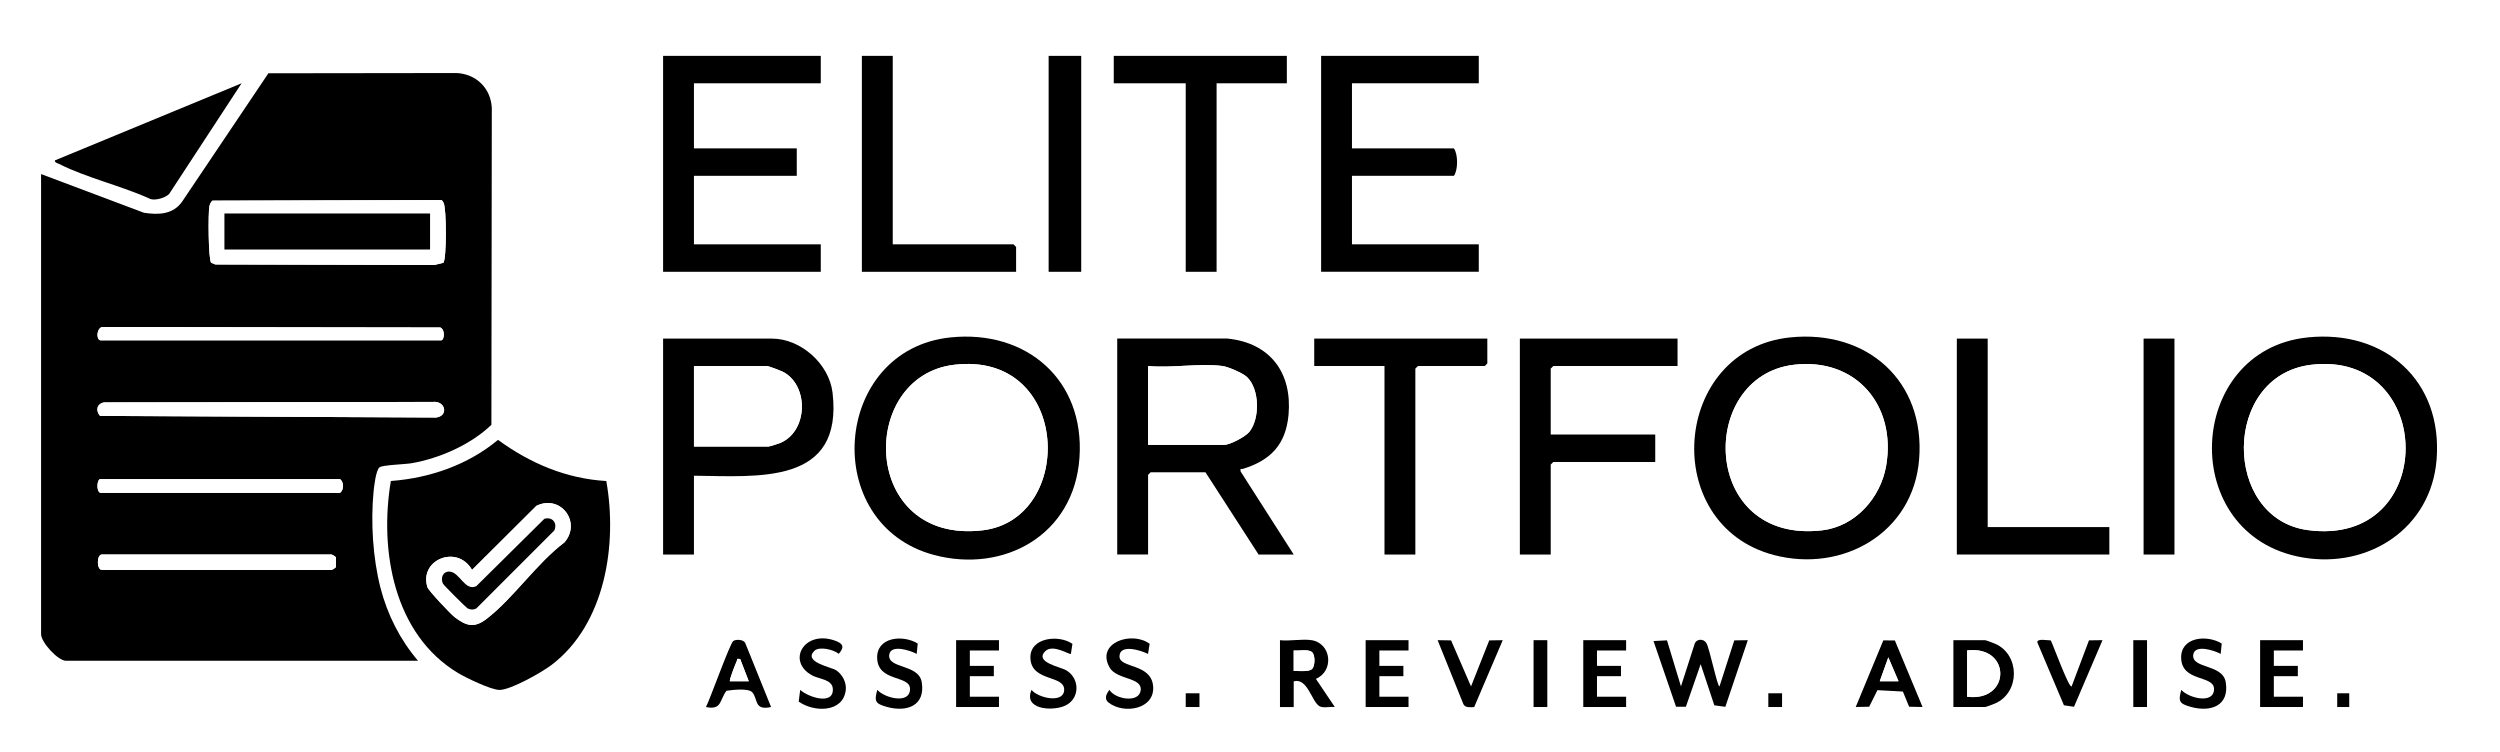
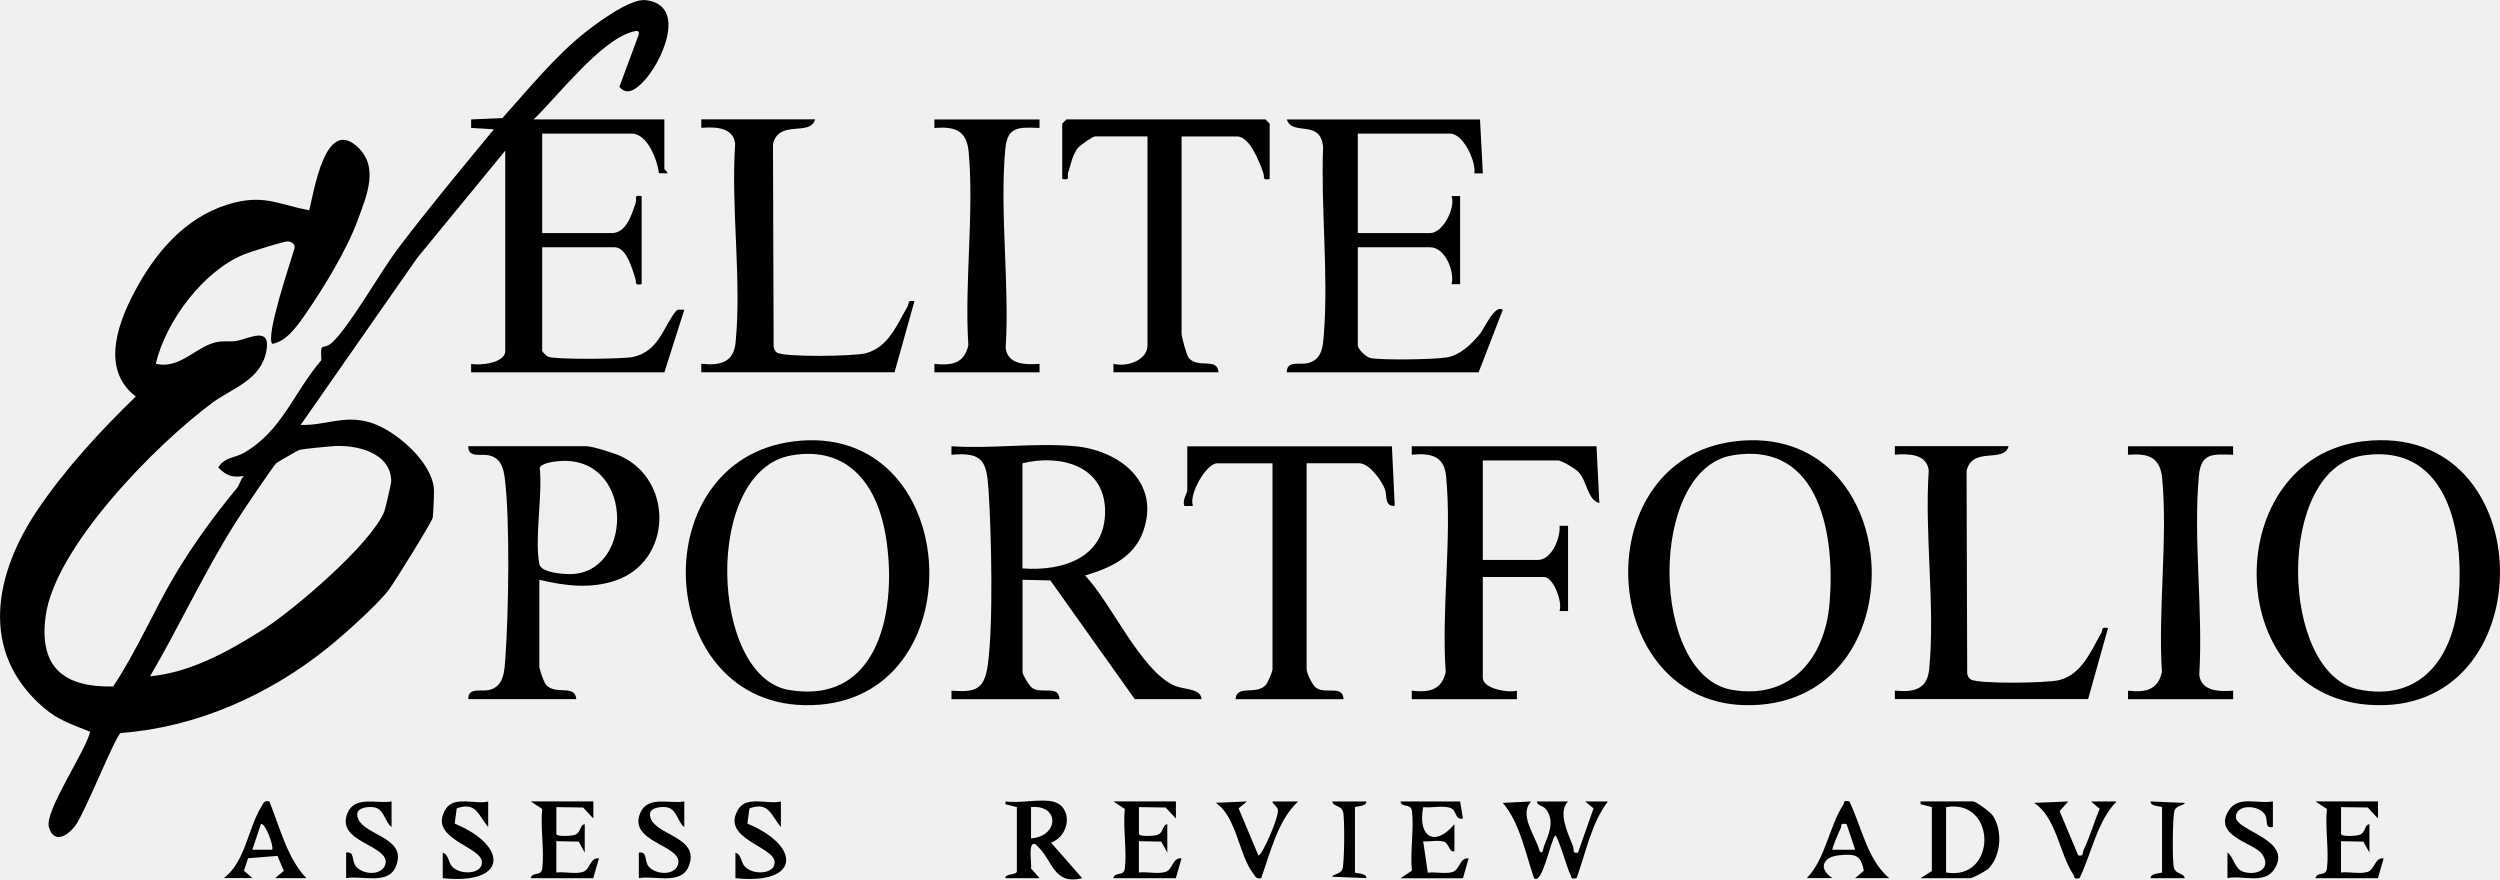
- <svg xmlns="http://www.w3.org/2000/svg" viewBox="19.5 442.501 1093.5 328.5" data-name="Layer 1" id="Layer_1" style="max-height: 500px" width="1093.5" height="328.5">
-   <defs>
-     <style>
-       .cls-1 {
-         fill: #fff;
-       }
-     </style>
-   </defs>
-   <path d="M1125,0v1125H0V0h1125ZM378.5,466.94h-68.95v94.44h68.95v-11.99h-55.46v-29.98h44.97v-11.99h-44.97v-28.48h55.46v-11.99ZM409.98,466.94h-13.49v94.44h67.46v-10.87l-1.12-1.12h-52.84v-82.45ZM492.42,466.94h-14.24v94.44h14.24v-94.44ZM582.36,466.94h-75.7v11.99h31.48v82.45h13.49v-82.45h30.73v-11.99ZM666.31,466.94h-68.95v94.44h68.95v-11.99h-55.46v-29.98h44.6c1.82-2.62,1.84-9.29,0-11.99h-44.6v-28.48h55.46v-11.99ZM202.37,731.51c-7.87-9.19-13.39-20.14-16.43-31.91-3.33-12.89-4.31-28.73-3.04-41.91.23-2.35,1.04-9.67,2.66-10.83,1.43-1.02,11.03-1.27,13.97-1.77,12.22-2.1,25.98-8.16,34.92-16.8l.18-138.53c-.39-8.61-6.78-14.91-15.4-15.33l-82.31.11-37.66,56.02c-3.91,5.74-10.43,6.01-16.83,4.97l-44.94-16.9v201.24c0,3.56,7.38,11.62,10.87,11.62h154.02ZM93.43,527.4l31.72-48.46-81.69,33.74c.07,1.08,1.15,1.15,1.85,1.51,12.09,6.14,27.6,9.67,40.11,15.41,2.38.59,6.27-.54,8-2.2ZM435.3,590.08c-51.74,5.29-57.52,81.84-7.18,95.18,30.37,8.05,61.29-10.03,63.53-42.57s-23.12-56.01-56.36-52.61ZM802.56,590.08c-51.79,5.29-57.46,81.95-7.18,95.18,30.07,7.91,60.95-9.62,63.53-41.82,2.75-34.32-22.8-56.79-56.36-53.36ZM1028.91,590.08c-53.61,5.48-57.31,86.71-2.25,96.24,28.9,5.01,56.24-12.78,58.6-42.89,2.7-34.44-22.64-56.8-56.36-53.36ZM323.03,650.57c28.44.32,65.3,4.08,60.63-36.27-1.45-12.57-13.82-23.69-26.53-23.69h-47.59v94.44h13.49v-34.48ZM556.5,590.61h-48.34v94.44h13.49v-34.85l1.12-1.12h23.98l23.23,35.98h15.36l-23.24-36.35c-.21-1.68.25-.86,1.11-1.13,11.98-3.72,18.68-10.57,19.87-23.61,1.67-18.34-7.99-31.46-26.6-33.34ZM670.05,590.61h-75.7v11.99h30.73v82.45h13.49v-81.32l1.12-1.12h29.23l1.12-1.12v-10.87ZM753.25,590.61h-68.95v94.44h13.49v-39.35l1.12-1.12h44.6v-11.99h-45.72v-28.86l1.12-1.12h54.34v-11.99ZM888.91,590.61h-13.49v94.44h66.71v-11.99h-53.21v-82.45ZM970.6,590.61h-13.49v94.44h13.49v-94.44ZM284.7,652.92c-17.54-1.03-33.38-7.77-47.37-18.01-13.08,10.93-29.92,16.73-46.87,17.99-5.08,30.29,1.22,67.08,29.4,83.99,3.49,2.09,14.45,7.39,18.11,7.39,4.97,0,18.57-7.73,22.8-10.95,23.54-17.91,28.84-52.75,23.93-80.4ZM375.69,727.2c2.14-2.11,8.49-.56,10.69,1.29,2.64-3.06,1.87-4.51-1.7-5.78-13.44-4.76-21.27,9.02-9.96,15.21,3.03,1.66,8.88,1.7,9.08,5.94.35,7.33-10.93,3.53-14.28.4l-.66,5.12c6.64,4.75,19.52,4.92,20.59-5.11.35-3.26-1.49-6.8-4.23-8.59-2.17-1.42-14.51-3.56-9.52-8.47ZM420.46,728.51l.44-4.53c-6.43-3.97-18.03-2.91-17.73,6.41.34,10.52,14.4,7.31,14.38,13.48-.02,6.87-11.28,3.93-14.31.37-1.47,5.08-.8,6.06,4.16,7.45,8.66,2.42,16.96-.43,15.27-10.78-1.32-8.09-14.99-5.78-14.22-12.02.59-4.75,9.3-1.88,12.01-.38ZM488.58,724.11c-6.02-4.17-18.66-2.79-18.38,6.16.33,10.75,15.47,7.18,14.75,14.33-.58,5.72-11.64,3.08-14.25-.35-3.63,8.41,8.45,9.38,14.21,7.1,7.1-2.81,7.14-12.2.8-15.76-2.44-1.37-13.8-3.43-9.05-8.23,3.35-3.38,10.59,1.61,11.25,1.14l.67-4.4ZM522.35,724.09c-7.81-5.75-23.63-.48-17.5,10.36,3.14,5.55,14.41,4.13,13.59,10.08-.77,5.61-11.22,3.82-13.65-.26-1.52,1.87-2.36,4-.36,5.56,6.78,5.26,20.47,2.84,19.44-7.36-1-9.89-14.71-7.61-14.7-12.83,0-5.72,9.51-2.63,12.48-1.12l.71-4.43ZM990.83,728.51l.44-4.53c-6.43-3.97-18.03-2.91-17.73,6.41.34,10.52,14.4,7.31,14.38,13.48-.02,6.87-11.28,3.93-14.31.37-1.47,5.08-.8,6.06,4.16,7.45,8.66,2.42,16.96-.43,15.27-10.78-1.32-8.09-14.99-5.78-14.22-12.02.59-4.75,9.3-1.88,12.01-.38ZM356.76,751.75l-11.32-28.03c-.76-1.57-3.98-1.68-5.2-.85-1.44.97-10.12,25.34-11.96,28.88,7.02,1.39,5.82-2.95,8.98-7.13,2.61-.35,9.57-1.26,11.3.71,2.59,2.95.64,8.07,8.19,6.41ZM456.45,722.52h-18.74v29.23h18.74v-4.5h-12.74v-8.99h10.49v-4.5h-10.49v-6.75h12.74v-4.5ZM593.23,722.52c-4.05-.67-9.62.49-13.87,0v29.23h6v-11.24c6.04-1.68,7.81,8.77,11.25,10.86,1.62.98,4.82.12,6.74.37l-8.29-12.32c8.03-3.39,6.86-15.46-1.83-16.91ZM635.58,722.52h-18.74v29.23h18.74v-4.5h-12.74v-8.99h10.49v-4.5h-10.49v-6.75h12.74v-4.5ZM654.21,722.62l-5.89-.1,11.3,28.04c.93,1.64,2.99,1.24,4.68,1.22l12.49-29.26-5.89.1-7.98,20.14-8.71-20.14ZM696.29,722.52h-6v29.23h6v-29.23ZM730.76,722.52h-18.74v29.23h18.74v-4.5h-12.74v-8.99h10.49v-4.5h-10.49v-6.75h12.74v-4.5ZM748.65,722.62l-5.91.29,9.86,28.74h4.29s6.47-18.64,6.47-18.64l5.98,18.01,4.81.66,9.82-29.14-5.9.09-6.47,20.15c-.99-.02-4.33-16.66-5.75-18.99-1.14-1.88-3.97-1.93-5,0l-6.11,18.98-6.1-20.13ZM848.31,722.64l-5.04-.04-12.07,29.13,5.87-.12,3.62-7.25,11.14.61,2.72,6.64,5.87.12-12.11-29.1ZM873.92,751.75h13.87c.33,0,3.71-1.27,4.42-1.58,10.88-4.79,10.88-21.28,0-26.07-.7-.31-4.09-1.58-4.42-1.58h-13.87v29.23ZM916.52,722.64c-.98.04-6.45-1.07-5.85.97l11.59,27.39,4.4.65,12.46-29.13-5.91.09-7.59,20.15c-1.18.92-8.25-18.6-9.11-20.11ZM958.61,722.52h-6v29.23h6v-29.23ZM1026.82,722.52h-18.74v29.23h18.74v-4.5h-12.74v-8.99h10.49v-4.5h-10.49v-6.75h12.74v-4.5ZM544.14,745.75h-6v6h6v-6ZM798.97,745.75h-6v6h6v-6ZM1047.06,745.75h-5.25v6h5.25v-6Z" class="cls-1" />
-   <g>
-     <path d="M556.5,590.61c18.61,1.89,28.26,15,26.6,33.34-1.19,13.04-7.89,19.89-19.87,23.61-.86.27-1.32-.55-1.11,1.13l23.24,36.35h-15.36l-23.23-35.98h-23.98l-1.12,1.12v34.85h-13.49v-94.44h48.34ZM554.26,602.6c-9.85-1.32-22.45.98-32.6,0v34.48h33.35c2.45,0,9.17-3.54,10.88-5.61,4.79-5.81,4.61-18.86-1.02-24.11-1.81-1.69-8.2-4.43-10.61-4.76Z" />
-     <path d="M323.03,650.57v34.48h-13.49v-94.44h47.59c12.7,0,25.07,11.12,26.53,23.69,4.67,40.35-32.19,36.59-60.63,36.27ZM323.03,637.82h32.6c.49,0,4.37-1.23,5.18-1.57,11.93-5.05,12.6-24.44,1.73-30.81-1.08-.63-6.81-2.84-7.65-2.84h-31.85v35.23Z" />
-     <polygon points="753.25 590.61 753.25 602.6 698.91 602.6 697.78 603.72 697.78 632.58 743.5 632.58 743.5 644.57 698.91 644.57 697.78 645.69 697.78 685.04 684.29 685.04 684.29 590.61 753.25 590.61" />
-     <polygon points="670.05 590.61 670.05 601.47 668.93 602.6 639.7 602.6 638.57 603.72 638.57 685.04 625.08 685.04 625.08 602.6 594.35 602.6 594.35 590.61 670.05 590.61" />
-     <polygon points="888.91 590.61 888.91 673.05 942.12 673.05 942.12 685.04 875.42 685.04 875.42 590.61 888.91 590.61" />
-     <g>
-       <path d="M666.31,466.94v11.99h-55.46v28.48h44.6c1.84,2.71,1.82,9.38,0,11.99h-44.6v29.98h55.46v11.99h-68.95v-94.44h68.95Z" />
-       <polygon points="378.5 466.94 378.5 478.93 323.03 478.93 323.03 507.41 368 507.41 368 519.4 323.03 519.4 323.03 549.38 378.5 549.38 378.5 561.38 309.54 561.38 309.54 466.94 378.5 466.94" />
-       <polygon points="582.36 466.94 582.36 478.93 551.63 478.93 551.63 561.38 538.14 561.38 538.14 478.93 506.66 478.93 506.66 466.94 582.36 466.94" />
-       <polygon points="409.98 466.94 409.98 549.38 462.82 549.38 463.94 550.51 463.94 561.38 396.49 561.38 396.49 466.94 409.98 466.94" />
-       <rect height="94.44" width="14.24" y="466.94" x="478.18" />
-     </g>
-     <rect height="94.44" width="13.49" y="590.61" x="957.11" />
-     <path d="M748.65,722.62l6.1,20.13,6.11-18.98c1.02-1.93,3.86-1.88,5,0,1.42,2.33,4.75,18.98,5.75,18.99l6.47-20.15,5.9-.09-9.82,29.14-4.81-.66-5.98-18.01-6.47,18.64h-4.29s-9.86-28.74-9.86-28.74l5.91-.29Z" />
-     <path d="M873.92,751.75v-29.23h13.87c.33,0,3.71,1.27,4.42,1.58,10.88,4.79,10.88,21.28,0,26.07-.7.31-4.09,1.58-4.42,1.58h-13.87ZM879.91,747.25c19.35,2.41,19.35-22.64,0-20.24v20.24Z" />
-     <path d="M593.23,722.52c8.69,1.44,9.86,13.52,1.83,16.91l8.29,12.32c-1.92-.25-5.12.61-6.74-.37-3.44-2.09-5.21-12.55-11.25-10.86v11.24h-6v-29.23c4.24.49,9.82-.67,13.87,0ZM593.43,735.08c1.28-1.29,1.47-6.13-.13-7.39-1.78-1.41-5.67-.4-7.95-.68v9c2.06-.15,6.6.54,8.07-.93Z" />
-     <path d="M356.76,751.75c-7.55,1.65-5.61-3.46-8.19-6.41-1.73-1.97-8.69-1.07-11.3-.71-3.16,4.18-1.95,8.52-8.98,7.13,1.84-3.54,10.51-27.91,11.96-28.88,1.23-.82,4.44-.71,5.2.85l11.32,28.03ZM343.26,730.76c-1.94-.35-1.16.27-1.56,1.06-.54,1.07-3.35,8.27-2.93,8.67h8.24s-3.76-9.74-3.76-9.74Z" />
-     <path d="M848.31,722.64l12.11,29.1-5.87-.12-2.72-6.64-11.14-.61-3.62,7.25-5.87.12,12.07-29.13,5.04.04ZM849.93,740.5l-4.48-10.48-3.75,10.48h8.24Z" />
-     <polygon points="456.45 722.52 456.45 727.02 443.7 727.02 443.7 733.76 454.2 733.76 454.2 738.26 443.7 738.26 443.7 747.25 456.45 747.25 456.45 751.75 437.71 751.75 437.71 722.52 456.45 722.52" />
-     <polygon points="635.58 722.52 635.58 727.02 622.83 727.02 622.83 733.76 633.33 733.76 633.33 738.26 622.83 738.26 622.83 747.25 635.58 747.25 635.58 751.75 616.84 751.75 616.84 722.52 635.58 722.52" />
-     <polygon points="730.76 722.52 730.76 727.02 718.02 727.02 718.02 733.76 728.51 733.76 728.51 738.26 718.02 738.26 718.02 747.25 730.76 747.25 730.76 751.75 712.03 751.75 712.03 722.52 730.76 722.52" />
-     <polygon points="1026.82 722.52 1026.82 727.02 1014.07 727.02 1014.07 733.76 1024.57 733.76 1024.57 738.26 1014.07 738.26 1014.07 747.25 1026.82 747.25 1026.82 751.75 1008.08 751.75 1008.08 722.52 1026.82 722.52" />
-     <path d="M522.35,724.09l-.71,4.43c-2.97-1.51-12.47-4.59-12.48,1.12,0,5.22,13.7,2.94,14.7,12.83,1.03,10.2-12.65,12.62-19.44,7.36-2.01-1.56-1.16-3.68.36-5.56,2.43,4.08,12.88,5.87,13.65.26.82-5.96-10.45-4.53-13.59-10.08-6.13-10.83,9.69-16.11,17.5-10.36Z" />
-     <path d="M375.69,727.2c-4.99,4.92,7.35,7.06,9.52,8.47,2.75,1.8,4.58,5.33,4.23,8.59-1.08,10.04-13.95,9.87-20.59,5.11l.66-5.12c3.34,3.14,14.63,6.94,14.28-.4-.2-4.24-6.05-4.28-9.08-5.94-11.31-6.19-3.48-19.96,9.96-15.21,3.57,1.26,4.35,2.72,1.7,5.78-2.2-1.85-8.54-3.41-10.69-1.29Z" />
-     <path d="M488.58,724.11l-.67,4.4c-.66.47-7.9-4.52-11.25-1.14-4.76,4.79,6.6,6.85,9.05,8.23,6.33,3.56,6.29,12.95-.8,15.76-5.76,2.28-17.84,1.31-14.21-7.1,2.62,3.42,13.67,6.07,14.25.35.72-7.15-14.42-3.58-14.75-14.33-.27-8.96,12.37-10.33,18.38-6.16Z" />
-     <path d="M420.46,728.51c-2.71-1.49-11.42-4.37-12.01.38-.77,6.25,12.9,3.93,14.22,12.02,1.68,10.35-6.61,13.2-15.27,10.78-4.96-1.38-5.63-2.37-4.16-7.45,3.03,3.56,14.29,6.49,14.31-.37.02-6.18-14.04-2.96-14.38-13.48-.3-9.32,11.3-10.38,17.73-6.41l-.44,4.53Z" />
-     <path d="M990.83,728.51c-2.71-1.49-11.42-4.37-12.01.38-.77,6.25,12.9,3.93,14.22,12.02,1.68,10.35-6.61,13.2-15.27,10.78-4.96-1.38-5.63-2.37-4.16-7.45,3.03,3.56,14.29,6.49,14.31-.37.02-6.18-14.04-2.96-14.38-13.48-.3-9.32,11.3-10.38,17.73-6.41l-.44,4.53Z" />
-     <path d="M654.21,722.62l8.71,20.14,7.98-20.14,5.89-.1-12.49,29.26c-1.7.03-3.75.42-4.68-1.22l-11.3-28.04,5.89.1Z" />
-     <path d="M916.52,722.64c.85,1.51,7.93,21.03,9.11,20.11l7.59-20.15,5.91-.09-12.46,29.13-4.4-.65-11.59-27.39c-.61-2.04,4.87-.92,5.85-.97Z" />
-     <rect height="29.23" width="6" y="722.52" x="690.29" />
-     <rect height="29.23" width="6" y="722.52" x="952.61" />
-     <rect height="6" width="6" y="745.75" x="538.14" />
-     <rect height="6" width="6" y="745.75" x="792.97" />
-     <rect height="6" width="5.25" y="745.75" x="1041.8" />
-     <path d="M554.26,602.6c2.4.32,8.8,3.07,10.61,4.76,5.63,5.25,5.81,18.29,1.02,24.11-1.71,2.07-8.43,5.61-10.88,5.61h-33.35v-34.48c10.16.98,22.75-1.32,32.6,0Z" class="cls-1" />
-     <g>
-       <path d="M435.3,590.08c33.23-3.4,58.7,18.61,56.36,52.61s-33.16,50.62-63.53,42.57c-50.34-13.34-44.56-89.89,7.18-95.18ZM436.79,602.06c-42.24,5.1-40.73,78.61,12.45,72.41,40.85-4.77,38.84-78.6-12.45-72.41Z" />
-       <path d="M436.79,602.06c51.3-6.19,53.3,67.65,12.45,72.41-53.19,6.2-54.69-67.32-12.45-72.41Z" class="cls-1" />
-     </g>
-     <g>
-       <path d="M1028.91,590.08c33.72-3.44,59.05,18.92,56.36,53.36-2.36,30.11-29.71,47.89-58.6,42.89-55.06-9.54-51.37-90.77,2.25-96.24ZM1030.4,602.06c-39.13,4.72-38.87,67.24-1.51,72.3,57.41,7.77,56.29-78.9,1.51-72.3Z" />
-       <path d="M1030.4,602.06c54.77-6.61,55.89,80.07-1.51,72.3-37.35-5.06-37.62-67.58,1.51-72.3Z" class="cls-1" />
-     </g>
-     <path d="M323.03,637.82v-35.23h31.85c.84,0,6.57,2.21,7.65,2.84,10.88,6.37,10.21,25.76-1.73,30.81-.8.34-4.68,1.57-5.18,1.57h-32.6Z" class="cls-1" />
-     <path d="M879.91,747.25v-20.24c19.35-2.41,19.35,22.64,0,20.24Z" class="cls-1" />
-     <path d="M593.43,735.08c-1.47,1.47-6.01.78-8.07.93v-9c2.28.28,6.17-.72,7.95.68,1.6,1.26,1.41,6.1.13,7.39Z" class="cls-1" />
-     <path d="M343.26,730.76l3.76,9.73h-8.24c-.42-.4,2.39-7.6,2.93-8.67.4-.79-.39-1.41,1.56-1.06Z" class="cls-1" />
-     <polygon points="849.93 740.5 841.69 740.5 845.45 730.02 849.93 740.5" class="cls-1" />
-     <g>
-       <path d="M802.56,590.08c33.55-3.43,59.11,19.04,56.36,53.36-2.58,32.2-33.47,49.73-63.53,41.82-50.29-13.23-44.61-89.89,7.18-95.18ZM804.05,602.06c-42.24,5.1-40.73,78.61,12.45,72.41,14.57-1.7,25.58-14.24,28-28.21,4.57-26.35-13.15-47.49-40.45-44.2Z" />
-       <path d="M804.05,602.06c27.3-3.29,45.02,17.84,40.45,44.2-2.42,13.97-13.43,26.51-28,28.21-53.19,6.2-54.69-67.32-12.45-72.41Z" class="cls-1" />
-     </g>
-     <g>
-       <path d="M202.37,731.51H48.34c-3.49,0-10.87-8.06-10.87-11.62v-201.24l44.94,16.9c6.4,1.04,12.92.77,16.83-4.97l37.66-56.02,82.31-.11c8.62.41,15.01,6.71,15.4,15.33l-.18,138.53c-8.94,8.63-22.7,14.7-34.92,16.8-2.94.5-12.54.75-13.97,1.77-1.63,1.16-2.44,8.48-2.66,10.83-1.27,13.18-.29,29.01,3.04,41.91,3.04,11.77,8.56,22.72,16.43,31.91ZM213.43,557.44c1.46-1.7,1.43-24.09.06-26.3-.3-.49-.45-1.01-1.11-1.14l-99.96.26c-.71.63-1.12,1.51-1.32,2.42-.61,2.8-.48,23.31.76,24.75l1.85.75,95.81.22,3.91-.97ZM63.33,591.36h149.15c1.3,0,1.94-4.49-.37-5.62l-147.88-.22c-2.38.44-2.82,5.25-.9,5.84ZM65,618.51c-3.15.59-3.79,3.6-1.74,5.9l147.01.71c5.61-.74,4.03-7.47-1.5-6.82l-143.77.2ZM63.33,652.07c-1.31,0-1.89,5.11,0,6h104.93c1.68-1.34,1.75-4.55,0-6H63.33ZM164.52,685.04h-100.43c-2.37,0-2.37,6.75,0,6.75h100.43c.31,0,1.67-.87,1.93-1.27v-4.2c-.27-.42-1.5-1.2-1.93-1.27Z" />
-       <path d="M93.43,527.4c-1.73,1.65-5.63,2.79-8,2.2-12.5-5.75-28.02-9.28-40.11-15.41-.71-.36-1.78-.43-1.85-1.51l81.69-33.74-31.72,48.46Z" />
-       <path d="M213.43,557.44l-3.91.97-95.81-.22-1.85-.75c-1.25-1.45-1.37-21.95-.76-24.75.2-.91.61-1.79,1.32-2.42l99.96-.26c.66.13.81.66,1.11,1.14,1.37,2.21,1.4,24.6-.06,26.3ZM207.61,535.89h-89.94v15.74h89.94v-15.74Z" class="cls-1" />
-       <path d="M65,618.51l143.77-.2c5.53-.65,7.11,6.08,1.5,6.82l-147.01-.71c-2.05-2.3-1.41-5.31,1.74-5.9Z" class="cls-1" />
-       <path d="M63.33,591.36c-1.92-.6-1.48-5.4.9-5.84l147.88.22c2.32,1.13,1.68,5.62.37,5.62H63.33Z" class="cls-1" />
-       <path d="M164.52,685.04c.43.07,1.66.85,1.93,1.27v4.2c-.25.4-1.62,1.27-1.93,1.27h-100.43c-2.37,0-2.37-6.75,0-6.75h100.43Z" class="cls-1" />
-       <path d="M63.33,652.07h104.93c1.75,1.45,1.68,4.65,0,6H63.33c-1.89-.88-1.31-6,0-6Z" class="cls-1" />
-       <rect height="15.74" width="89.94" y="535.89" x="117.67" />
-       <g>
-         <path d="M284.7,652.92c4.9,27.65-.39,62.49-23.93,80.4-4.22,3.21-17.82,10.95-22.8,10.95-3.66,0-14.63-5.3-18.11-7.39-28.18-16.91-34.48-53.7-29.4-83.99,16.96-1.25,33.79-7.06,46.87-17.99,13.99,10.24,29.83,16.98,47.37,18.01ZM218.41,712.47c5.12,3.86,8.54,4.86,13.95.7,11.6-8.91,21.95-24.36,34.03-33.43,7.62-8.81-1.7-21.16-12.25-16l-28.17,28.03c-6.48-11.31-23.27-4.43-19.52,7.55.48,1.53,10.19,11.8,11.96,13.14Z" />
-         <path d="M218.41,712.47c-1.77-1.34-11.48-11.61-11.96-13.14-3.75-11.98,13.04-18.86,19.52-7.55l28.17-28.03c10.55-5.17,19.87,7.19,12.25,16-12.08,9.06-22.43,24.52-34.03,33.43-5.41,4.16-8.83,3.16-13.95-.7ZM257.61,669.43l-29.78,29.47c-5.04,2.34-7.21-6.12-11.67-6.37-2.97-.17-4.06,2.79-2.92,5.24.32.7,10.17,10.55,10.87,10.87,1.26.58,2.47.67,3.72,0l34.11-34.11c1.51-3.25-.85-6.14-4.33-5.1Z" class="cls-1" />
-         <path d="M257.61,669.43c3.48-1.03,5.83,1.85,4.33,5.1l-34.11,34.11c-1.25.67-2.46.58-3.72,0-.7-.32-10.55-10.17-10.87-10.87-1.14-2.46-.05-5.41,2.92-5.24,4.46.25,6.63,8.71,11.67,6.37l29.78-29.47Z" />
-       </g>
-     </g>
-   </g>
+ <svg xmlns="http://www.w3.org/2000/svg" id="Layer_1" data-name="Layer 1" viewBox="0 0 659.78 232.08">
+   <path d="M133.34,39.76l-23.25,28.33-30.74,44.05c6.48.21,11.18-2.62,18-.75s16.99,10.65,17.19,18.07c.03,1.02-.21,6.31-.34,7.15-.18,1.14-10.15,17.12-11.59,19.04-2.93,3.93-12.1,12.08-16.16,15.34-15.47,12.45-34.64,20.98-54.6,22.46-1.5.96-9.23,20.6-11.88,24.31-2,2.8-5.78,5.15-7.07.51-1.17-4.23,9.65-19.92,10.9-25.15-4.77-1.95-8.28-2.93-12.3-6.38-17.23-14.81-12.86-35.58-1.44-52.4,7.29-10.74,16.49-20.69,25.78-29.71-9.79-7.44-4.28-20.66.63-29.38,5.69-10.1,13.79-18.9,25.46-21.79,8.08-2,12.03.59,19.67,2.05,1.32-5.14,4.16-24.24,12.48-16.99,6.14,5.36,2.72,13.04.3,19.64-2.94,8.01-9.09,17.96-13.66,24.59-2.1,3.04-5.05,7.37-8.87,8-1.86-2.03,4.85-21.64,5.89-25.27.18-1.11-.8-1.69-1.77-1.77s-10.05,2.8-11.6,3.44c-10.76,4.4-20.64,17.68-23.26,28.86,6.22,1.5,10.53-4.39,15.72-5.65,2.09-.51,3.81-.08,5.61-.39,3.08-.53,9.09-4.06,7.87,2.6-1.42,7.76-8.96,9.83-14.14,13.63-14.72,10.82-41.63,38.03-44.12,56.37-1.85,13.61,4.88,18.88,17.81,18.6,6.33-9.5,10.75-20.15,16.61-29.92,4.62-7.68,10.21-15.39,15.95-22.3.83-1,1.01-2.38,1.92-3.33-3.07.44-4.47.03-6.73-2.24,1.58-2.73,4.44-2.55,6.67-3.82,10.14-5.78,13.16-15.92,20.54-24.53-.36-5.29.35-2.38,2.81-4.61,4.57-4.16,12.79-18.69,17.24-24.6,8.14-10.79,16.88-21.24,25.47-31.69l-6-.37v-2.24s8.26-.37,8.26-.37c6.79-7.54,13.79-16.21,21.73-22.52,3.37-2.68,12.02-9.07,16.06-8.6,11.31,1.31,4.12,16.81-.74,21.67-1.71,1.72-4.18,3.72-6.19,1.21l5.05-13.61c.42-1.5-.66-1.18-1.66-.9-8.54,2.4-19.59,16.96-26.02,23.11h34.5v13.12c0,.16,1.12.85.75,1.12l-2.19-.04c-.38-3.45-3.03-10.45-7.18-10.45h-23.62v26.25h18.38c3.9,0,5.37-5.22,6.29-7.99.39-1.18-.66-2.13,1.58-1.76v23.25c-2.08.35-1.27-.42-1.7-1.64-.75-2.15-2.2-8.11-5.43-8.11h-19.12v27.38c0,.13,1.16,1.32,1.51,1.49,1.74.81,19.95.66,22.54.06,6.78-1.57,7.83-7.76,11.15-11.96.69-.87,1.41-.4,2.3-.47l-5.25,16.5h-51v-2.25c2.34.53,9-.19,9-3.38v-52.88ZM39.59,178.5c10.82-1.09,20.43-6.46,29.48-12.13,8.24-5.17,28.84-22.74,32.36-31.39.22-.54,1.81-7.37,1.81-7.84.06-7.73-9.23-9.83-15.31-9.4-1.77.13-7.56.7-8.87.97-.35.07-5.86,3.29-6.13,3.52-.78.63-9.43,13.55-10.69,15.56-8.21,12.97-14.89,27.46-22.65,40.72Z" />
+   <path d="M283.72,117.76c11.77,1.12,22.59,9.56,17.98,22.48-2.46,6.9-8.8,9.71-15.35,11.64,6.91,7.15,14.62,25,23.49,29.01,2.66,1.2,7.1.74,7.26,3.62h-17.62l-22.28-31.33-7.34-.17v24.38c0,.68,1.81,3.69,2.57,4.18,2.58,1.68,7.02-.87,7.18,2.95h-28.5v-2.25c6.16.45,8.63-.16,9.55-6.57,1.54-10.66.98-35.06.23-46.34-.5-7.51-1.38-10.13-9.79-9.34v-2.25c10.51.73,22.28-.99,32.63,0ZM269.84,150.01c10.61.8,22.04-2.8,21.8-15.39-.23-11.88-12.01-14.77-21.8-12.36v27.75Z" />
+   <path d="M457.93,116.46c44.66-5.32,48.95,66.17,6.53,69.53-42.96,3.4-47.21-64.68-6.53-69.53ZM457.15,120.18c-22.3,3.78-21.83,58.22,0,61.89,15.43,2.6,24.42-8.28,25.68-22.71,1.53-17.4-2.18-43.16-25.68-39.19Z" />
+   <path d="M623.68,116.46c47.66-5.67,48.17,73.19,1.3,69.53-39.09-3.05-38.94-65.05-1.3-69.53ZM623.67,120.2c-23.32,3.48-22.04,57.35-1.36,61.72,15.73,3.33,24.47-7.36,26.28-21.8,2.19-17.45-1.6-43.4-24.92-39.92Z" />
+   <path d="M209.68,116.46c44.15-5.26,48.23,66.25,6.53,69.53-43.52,3.42-47.87-64.6-6.53-69.53ZM208.9,120.18c-23.44,4-21.57,58.36-.75,61.89,24.47,4.16,28.67-22.29,25.61-40.61-2.24-13.43-9.83-23.85-24.86-21.29Z" />
+   <path d="M142.34,153.01v22.88c0,.69,1.18,4.25,1.83,4.92,2.56,2.68,7.62-.24,7.92,3.7h-28.5c-.09-3.2,3.39-1.93,5.46-2.41,3.98-.93,4.07-4.99,4.32-8.43.85-11.82,1.25-35.77-.12-47.2-.35-2.91-1.03-5.56-4.2-6.3-2.07-.48-5.55.79-5.46-2.41h31.12c1.64,0,7.54,1.86,9.3,2.7,13.86,6.61,13.32,27.72-1.59,32.76-6.65,2.25-13.4,1.38-20.09-.21ZM147.45,121.7c-1.34.11-4.58.52-5.01,1.78.79,7.44-1.41,18.43-.1,25.4.45,2.37,7.06,2.8,9.29,2.58,15.85-1.6,15.35-31.42-4.18-29.76Z" />
+   <path d="M390.59,31.51l.75,14.25h-2.24c.49-3.19-2.96-10.5-6.38-10.5h-24.38v26.25h19.12c3.28,0,6.74-6.58,5.63-9.76h2.25v23.26h-2.25c.85-3.38-1.72-9.75-5.63-9.75h-19.12v25.88c0,.97,2.14,3.12,3.39,3.36,3.01.59,16.83.38,20.06-.17,3.62-.61,6.53-3.5,8.79-6.21,1.12-1.35,3.94-7.94,6.02-6.35l-6.37,16.49h-50.62c-.09-3.2,3.4-1.92,5.46-2.41,3.87-.91,4.06-4.37,4.32-7.68,1.23-15.81-.83-33.36-.21-49.35-.64-7.56-8.19-2.74-9.57-7.3h51Z" />
+   <path d="M421.34,117.76l.75,15c-3.22-.84-3.12-5.71-5.59-8.28-.85-.88-4.38-2.96-5.29-2.96h-19.88v26.25h14.62c3.53,0,5.96-5.86,5.63-9h2.25v22.5h-2.25c.83-2.39-1.57-9-4.13-9h-16.12v26.62c0,2.87,6.7,4.03,9,3.38v2.25h-27.75v-2.25c4.5.52,7.9-.07,8.96-4.92-1.17-16.54,1.7-35.51.09-51.75-.53-5.33-4.2-6.1-9.05-5.58v-2.25h48.75Z" />
+   <path d="M335.09,47.26c-2.08.35-1.27-.42-1.7-1.64-.88-2.51-3.46-9.61-6.93-9.61h-14.62v52.12c0,.75,1.3,5.64,1.9,6.35,2.45,2.88,7.54-.24,7.85,3.77h-27.75v-2.25c3.39.94,9-.82,9-4.88v-55.12h-13.88c-.53,0-3.86,2.28-4.47,3.03-1.47,1.79-1.86,4.34-2.57,6.46-.39,1.17.66,2.14-1.58,1.76v-14.62l1.12-1.12h52.5l1.12,1.12v14.62Z" />
+   <path d="M367.34,117.76l.75,15.75c-2.84.24-1.96-2.94-2.62-4.5-.96-2.29-4.06-6.74-6.76-6.74h-13.88v54.38c0,.95,1.57,4.28,2.57,4.93,2.6,1.67,7.01-.86,7.18,2.95h-28.5c.31-3.95,5.35-1.01,7.92-3.7.57-.59,1.83-3.59,1.83-4.17v-54.38h-14.62c-2.85,0-7.55,8.21-6.38,11.26h-2.24c-.67-1.42.75-3.45.75-4.13v-11.62h54Z" />
+   <path d="M215.09,31.51c-1.22,4.61-9.58-.1-11.09,6.53l.17,53.53c.17.6.36,1.14.92,1.49,1.99,1.25,20.32.97,23.36.18,6.02-1.57,8.27-7.58,11.02-12.26.57-.97-.13-1.89,1.86-1.48l-5.25,18.75h-51v-2.25c4.84.52,8.52-.25,9.05-5.58,1.63-16.47-1.26-35.73-.11-52.51-.53-4.39-5.28-4.44-8.94-4.17v-2.25h30Z" />
+   <path d="M530.09,117.76c-1.22,4.61-9.58-.1-11.09,6.53l.17,53.53c.17.6.36,1.14.92,1.49,1.99,1.25,20.32.97,23.36.18,6.02-1.57,8.27-7.58,11.02-12.26.57-.97-.13-1.89,1.86-1.48l-5.25,18.75h-51v-2.25c4.84.52,8.52-.25,9.05-5.58,1.63-16.47-1.26-35.73-.11-52.51-.53-4.39-5.28-4.44-8.94-4.17v-2.25h30Z" />
+   <path d="M274.34,31.51v2.25c-5.43-.17-8.48-.51-9.03,5.59-1.52,16.62,1.15,35.62.1,52.5.53,4.39,5.28,4.44,8.94,4.17v2.25h-27.75v-2.25c4.5.52,7.9-.07,8.96-4.92-1.06-16.41,1.55-34.83.08-50.99-.52-5.74-3.61-6.76-9.04-6.34v-2.25h27.75Z" />
+   <path d="M589.34,117.76v2.25c-5.43-.17-8.48-.51-9.03,5.59-1.52,16.62,1.15,35.62.1,52.5.53,4.39,5.28,4.44,8.94,4.17v2.25h-27.75v-2.25c4.5.52,7.9-.07,8.96-4.92-1.06-16.41,1.55-34.83.08-50.99-.52-5.74-3.61-6.76-9.04-6.34v-2.25h27.75Z" />
+   <path d="M404.09,211.51c-3.36,3.59,1.18,9.02,2.24,13.13.94.98.84-.47,1.1-1.15,1.21-3.18,2.91-6.52.75-9.71-.91-1.35-2.45-1.01-2.59-2.27h8.25c-2.83,2.87-.02,8.39,1.31,11.84.36.94-.34,1.98,1.31,1.65l4.09-11.66-2.2-1.83h6c-4.33,5.65-5.84,13.53-8.26,20.24-1.69.31-1.19-.08-1.67-.95-.69-1.28-3.32-10.3-3.95-10.3-1.12.76-3.45,13.28-5.62,11.26-2.26-6.52-3.75-14.65-8.25-19.88l7.5-.36Z" />
+   <path d="M506.84,231.76l3-1.88v-16.88l-2.99-.76v-.74s13.87,0,13.87,0c.75,0,4.58,2.8,5.22,3.78,2.61,3.95,2.2,10.43-1.08,13.87-.69.72-4.23,2.61-4.89,2.61h-13.12ZM513.59,230.26c13.49,2.3,13.48-19.56,0-17.25v17.25Z" />
+   <path d="M277.72,211.51c5.51,1.17,4.81,9.01-.34,10.87l8.22,9.38c-7.9,1.92-7.6-5-12.39-8.99-2.08-.84-.8,5.51-1.13,6.39l2.27,2.6h-8.99c-.2-1.34,3-.68,3-1.87v-16.88l-2.99-.76v-.74c3.61.52,9.03-.71,12.37,0ZM272.1,221.25c7.3-.45,7.7-8.92,0-8.25v8.25Z" />
+   <path d="M156.59,211.51v4.5s-2.72-2.9-2.72-2.9l-7.04-.1v7.07c.11.81,3.93.54,4.74.29,1.87-.57,1.31-2.63,2.75-2.86v7.49s-1.6-2.89-1.6-2.89l-5.9-.11v8.26c2.14-.25,5,.46,6.99-.14s1.83-3.84,4.26-3.6l-1.5,5.24h-16.5c.48-1.88,2.78-.3,3.05-2.6.56-4.81-.54-10.7-.02-15.66l-3.03-2h16.5Z" />
+   <path d="M310.34,211.51v4.5s-2.72-2.9-2.72-2.9l-7.04-.1v7.07c.11.81,3.93.54,4.74.29,1.87-.57,1.31-2.63,2.75-2.86v7.49s-1.6-2.89-1.6-2.89l-5.9-.11v8.26c2.14-.25,5,.46,6.99-.14s1.83-3.84,4.26-3.6l-1.5,5.24h-16.5c.48-1.88,2.78-.3,3.05-2.6.56-4.81-.54-10.7-.02-15.66l-3.03-2h16.5Z" />
+   <path d="M627.59,211.51v4.5s-2.72-2.9-2.72-2.9l-7.04-.1v7.07c.11.81,3.93.54,4.74.29,1.87-.57,1.31-2.63,2.75-2.86v7.49s-1.6-2.89-1.6-2.89l-5.9-.11v8.26c2.14-.25,5,.46,6.99-.14s1.83-3.84,4.26-3.6l-1.5,5.24h-16.5c.48-1.88,2.78-.3,3.05-2.6.56-4.81-.54-10.7-.02-15.66l-3.03-2h16.5Z" />
+   <path d="M385.34,211.51l.75,4.5c-2.35.48-1.37-2.22-3.51-2.85-2-.6-4.84.1-6.99-.14-1.5,7.95,3.11,10.63,8.25,4.5v7.12c-1.35.49-1.42-2.06-2.73-2.5-1.54-.52-3.83.06-5.51-.12l1.21,8.3c2.02-.27,4.65.38,6.52-.18,1.98-.6,1.83-3.84,4.26-3.6l-1.5,5.24h-16.5l3.03-2c-.52-4.96.58-10.85.02-15.66-.27-2.3-2.57-.71-3.05-2.6h15.75Z" />
+   <path d="M488.08,211.51c3.26,6.73,4.72,15.42,10.51,20.24h-9s2.29-1.94,2.29-1.94c-.78-4.33-2.35-4.45-6.46-4.1-4.37.38-5.66,3.56-1.83,6.03h-6.75c4.96-5.1,5.93-13.74,9.57-19.27.47-.71-.09-1.35,1.67-.96ZM487.34,217.5c-1.95-.34-1.16.28-1.56,1.07-.35.69-2.41,5.48-2.18,5.68h6s-2.26-6.75-2.26-6.75Z" />
+   <path d="M71.09,211.51c2.72,6.69,4.76,15.1,9.76,20.24h-8.25s2.3-1.92,2.3-1.92l-1.67-3.95-7.76.61-1.09,3.31,2.22,1.94h-7.5c5.69-4.35,6.36-13.25,9.93-18.94.59-.94.69-1.58,2.07-1.3ZM71.84,224.25c.46-1.21-2.05-7.45-2.99-6.74l-2.26,6.74h5.24Z" />
+   <path d="M103.34,211.5v6.75c-1.66-1.08-1.87-4.45-4.29-5.12-1.39-.39-4.79-.12-4.77,1.75.06,5.66,13.69,5.54,10.17,13.86-2.07,4.9-9.08,2.23-13.1,3.02v-6.75c2.37-.41,1.33,2.22,2.64,3.73,1.92,2.21,7.28,2.47,7.81-1.09.35-4.74-13.31-5.48-10.07-13.12,1.98-4.65,7.84-2.31,11.6-3.02Z" />
+   <path d="M180.59,211.5v6.75c-1.66-1.08-1.87-4.45-4.29-5.12-1.39-.39-4.79-.12-4.77,1.75.06,5.66,13.69,5.54,10.17,13.86-2.07,4.9-9.08,2.23-13.1,3.02v-6.75c2.37-.41,1.33,2.22,2.64,3.73,1.92,2.21,7.28,2.47,7.81-1.09.35-4.74-13.31-5.48-10.07-13.12,1.98-4.65,7.84-2.31,11.6-3.02Z" />
+   <path d="M599.84,211.5v6.75c-2.42.47-1.06-1.85-2.19-3.43-1.77-2.48-7.58-2.58-7.58.81,0,3.7,15.33,5.97,10.1,13.83-2.68,4.02-8.46,1.44-12.32,2.29v-6.75c1.68,1.12,1.83,4.39,4.28,5.1,3.63,1.06,7.57-.91,4.77-4.8-2.05-2.85-13.14-4.69-8.63-11.52,2.59-3.93,7.82-1.47,11.57-2.3Z" />
+   <path d="M206.09,211.5v6.75c-2.63-3.04-3.1-6.77-8.3-4.92l-.54,4.03c14.2,5.89,14.05,16.23-3.16,14.4v-6.75c1.67.58,1.37,2.57,2.58,3.79,2.19,2.19,7.85,1.94,7.77-1.28-.11-4.21-14.53-6.15-9.53-14.05,2.22-3.5,7.85-1.1,11.17-1.95Z" />
+   <path d="M128.84,211.5v6.75c-2.63-3.04-3.1-6.77-8.3-4.92l-.54,4.03c14.2,5.89,14.05,16.23-3.16,14.4v-6.75c1.67.58,1.37,2.57,2.58,3.79,2.19,2.19,7.85,1.94,7.77-1.28-.11-4.21-14.53-6.15-9.53-14.05,2.22-3.5,7.85-1.1,11.17-1.95Z" />
+   <path d="M329.09,211.51l-2.21,1.83,5.22,12.41c.7.53,5.64-10.26,5.13-12.19-.18-.66-1.71-1.81-1.38-2.05h6.75c-5.34,4.89-7.33,13.48-9.76,20.24-1.35.29-1.48-.4-2.12-1.25-3.82-4.97-4.33-14.91-9.87-18.63l8.25-.36Z" />
+   <path d="M545.84,211.51l-2.28,2.56,4.91,11.68c1.56.33,1.03-.63,1.45-1.51,1.65-3.45,2.73-7.27,4.21-10.8l-2.29-1.93h6.75c-5.08,5.15-6.59,13.67-9.76,20.24-1.76.39-1.2-.25-1.67-.96-3.72-5.66-4.41-14.96-10.32-18.91l9-.36Z" />
+   <path d="M570.59,213.01c-.19-.28-3.15-.1-3-1.49l9,.37c.02.57-2.05.67-2.65,1.86s-.67,13.77-.22,15.25c.58,1.88,2.62,1.31,2.86,2.76h-8.99c-.19-1.33,3-1.33,3-1.49v-17.25Z" />
+   <path d="M357.59,230.26c.19.28,3.15.1,3,1.49l-9-.37c-.02-.57,2.05-.67,2.65-1.86s.67-13.77.22-15.25c-.58-1.88-2.62-1.31-2.86-2.76h8.99c.19,1.33-3,1.33-3,1.49v17.25Z" />
</svg>
